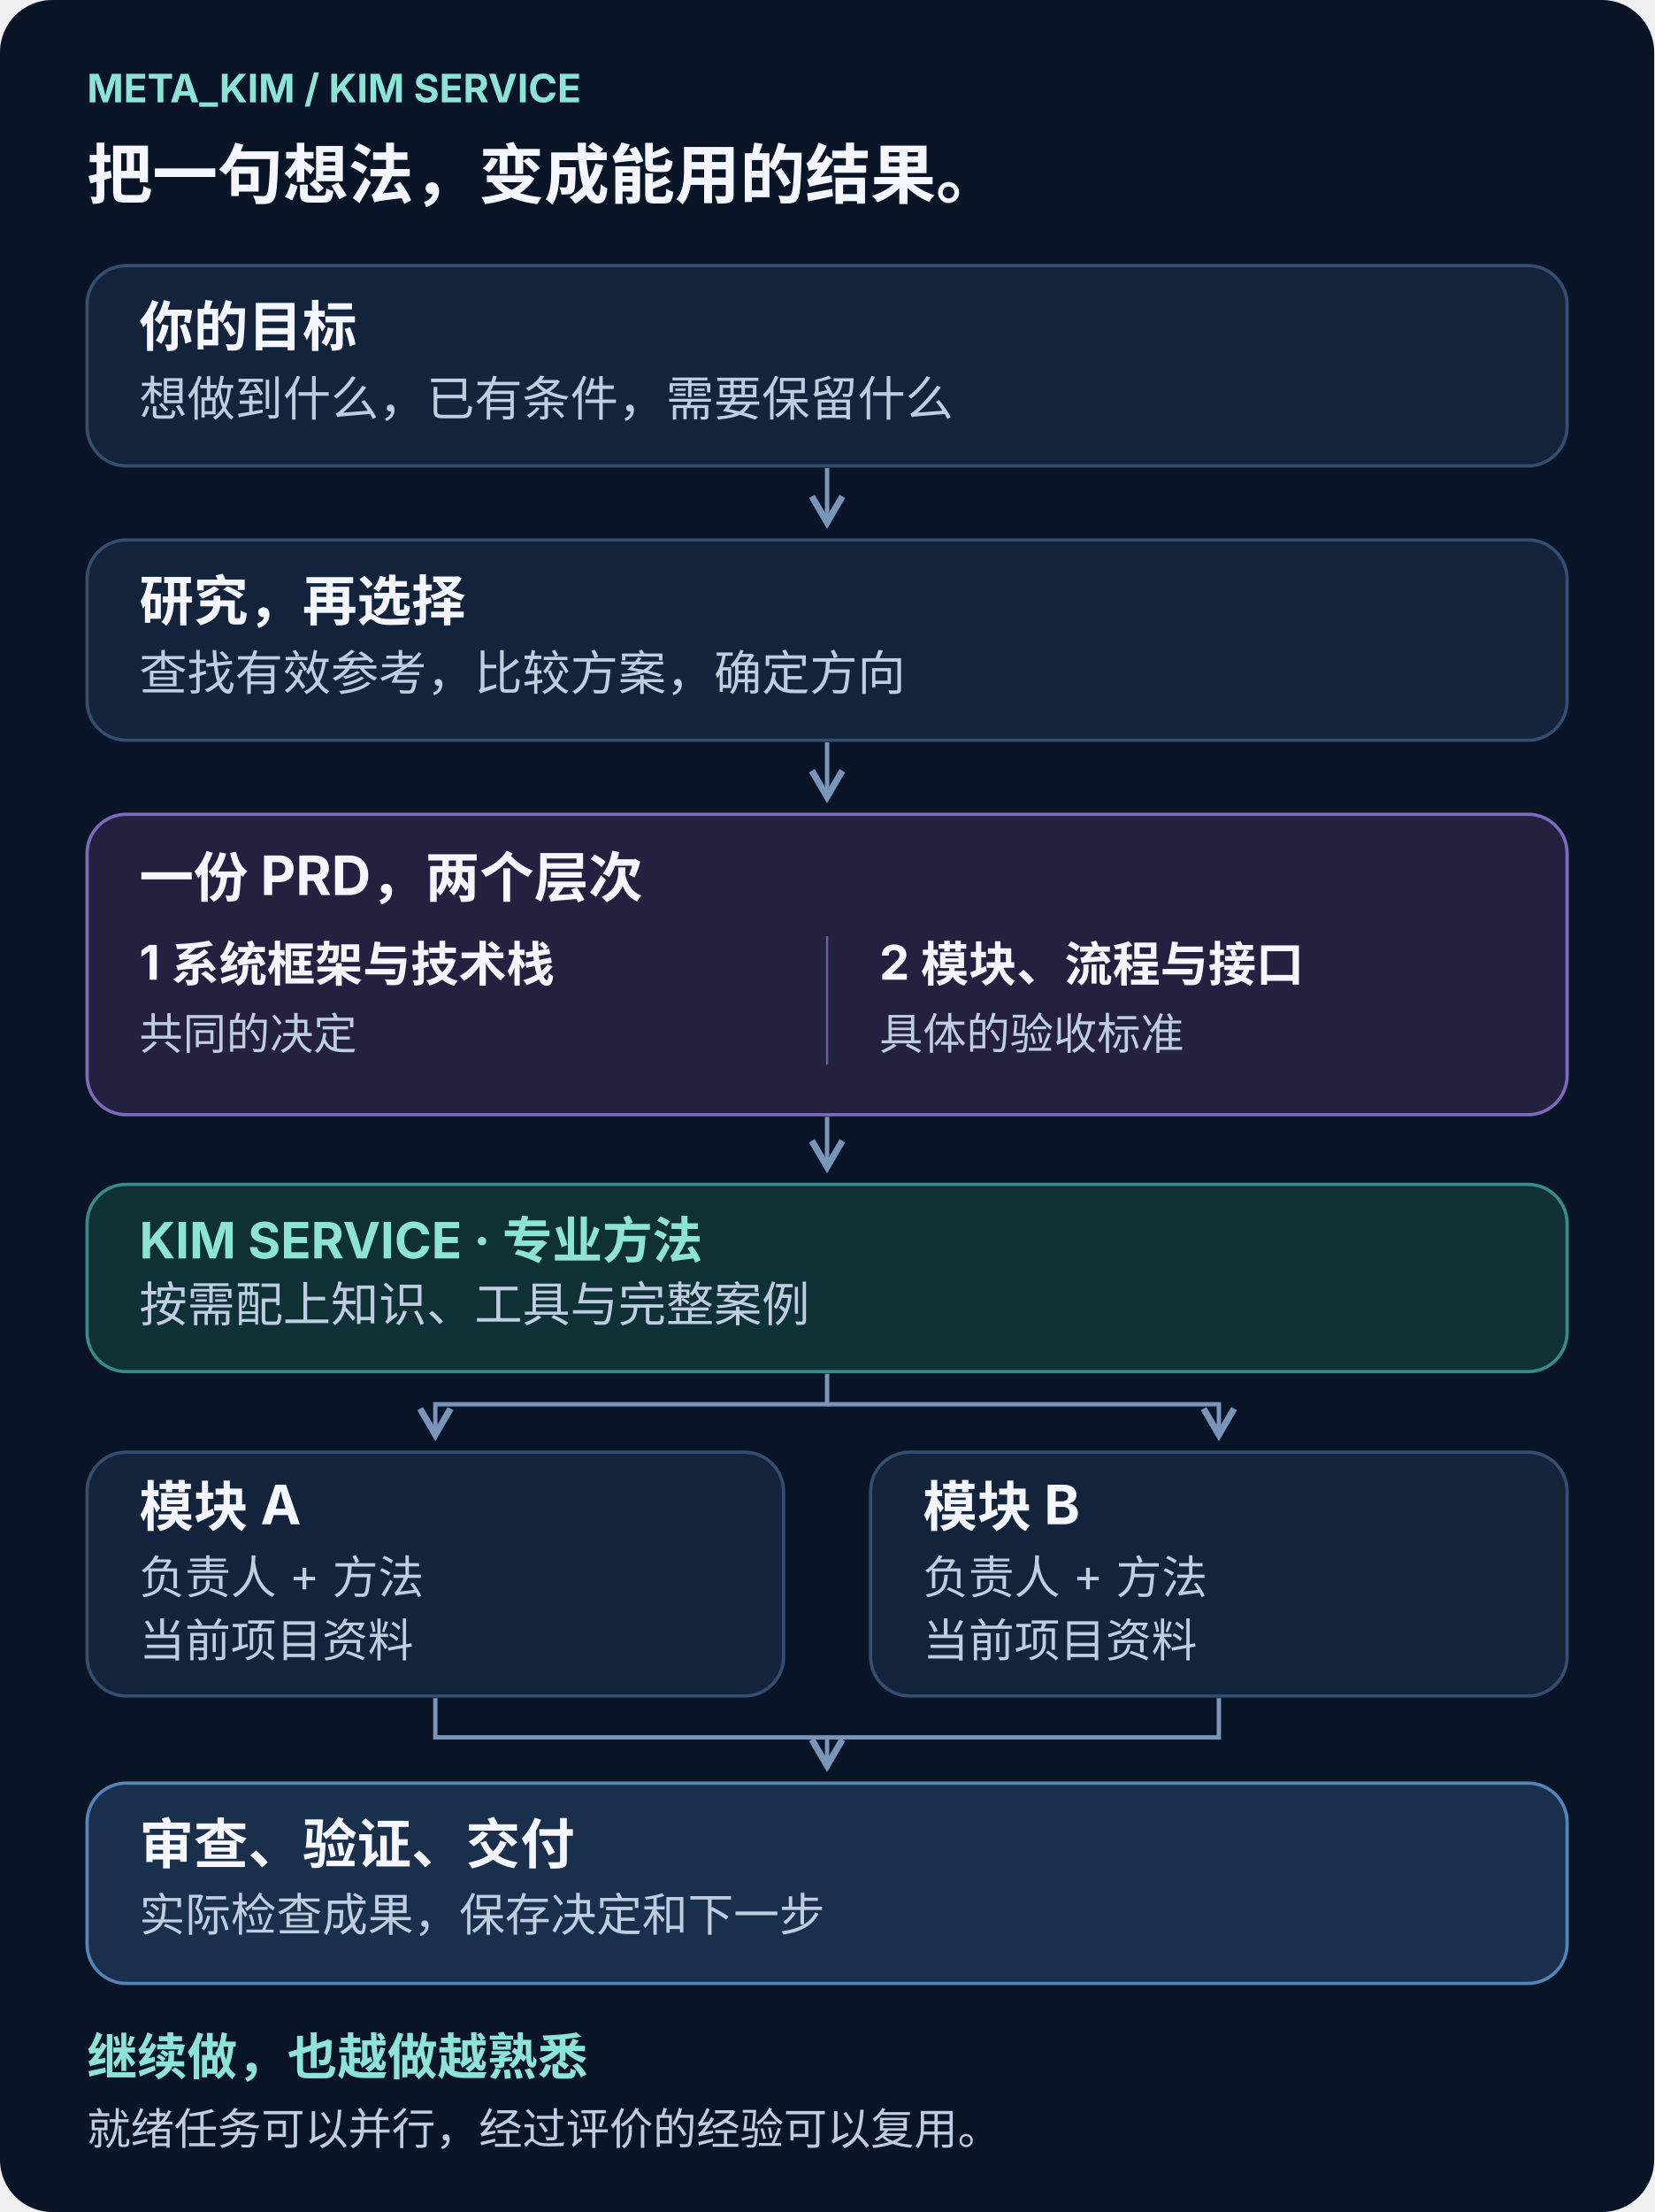
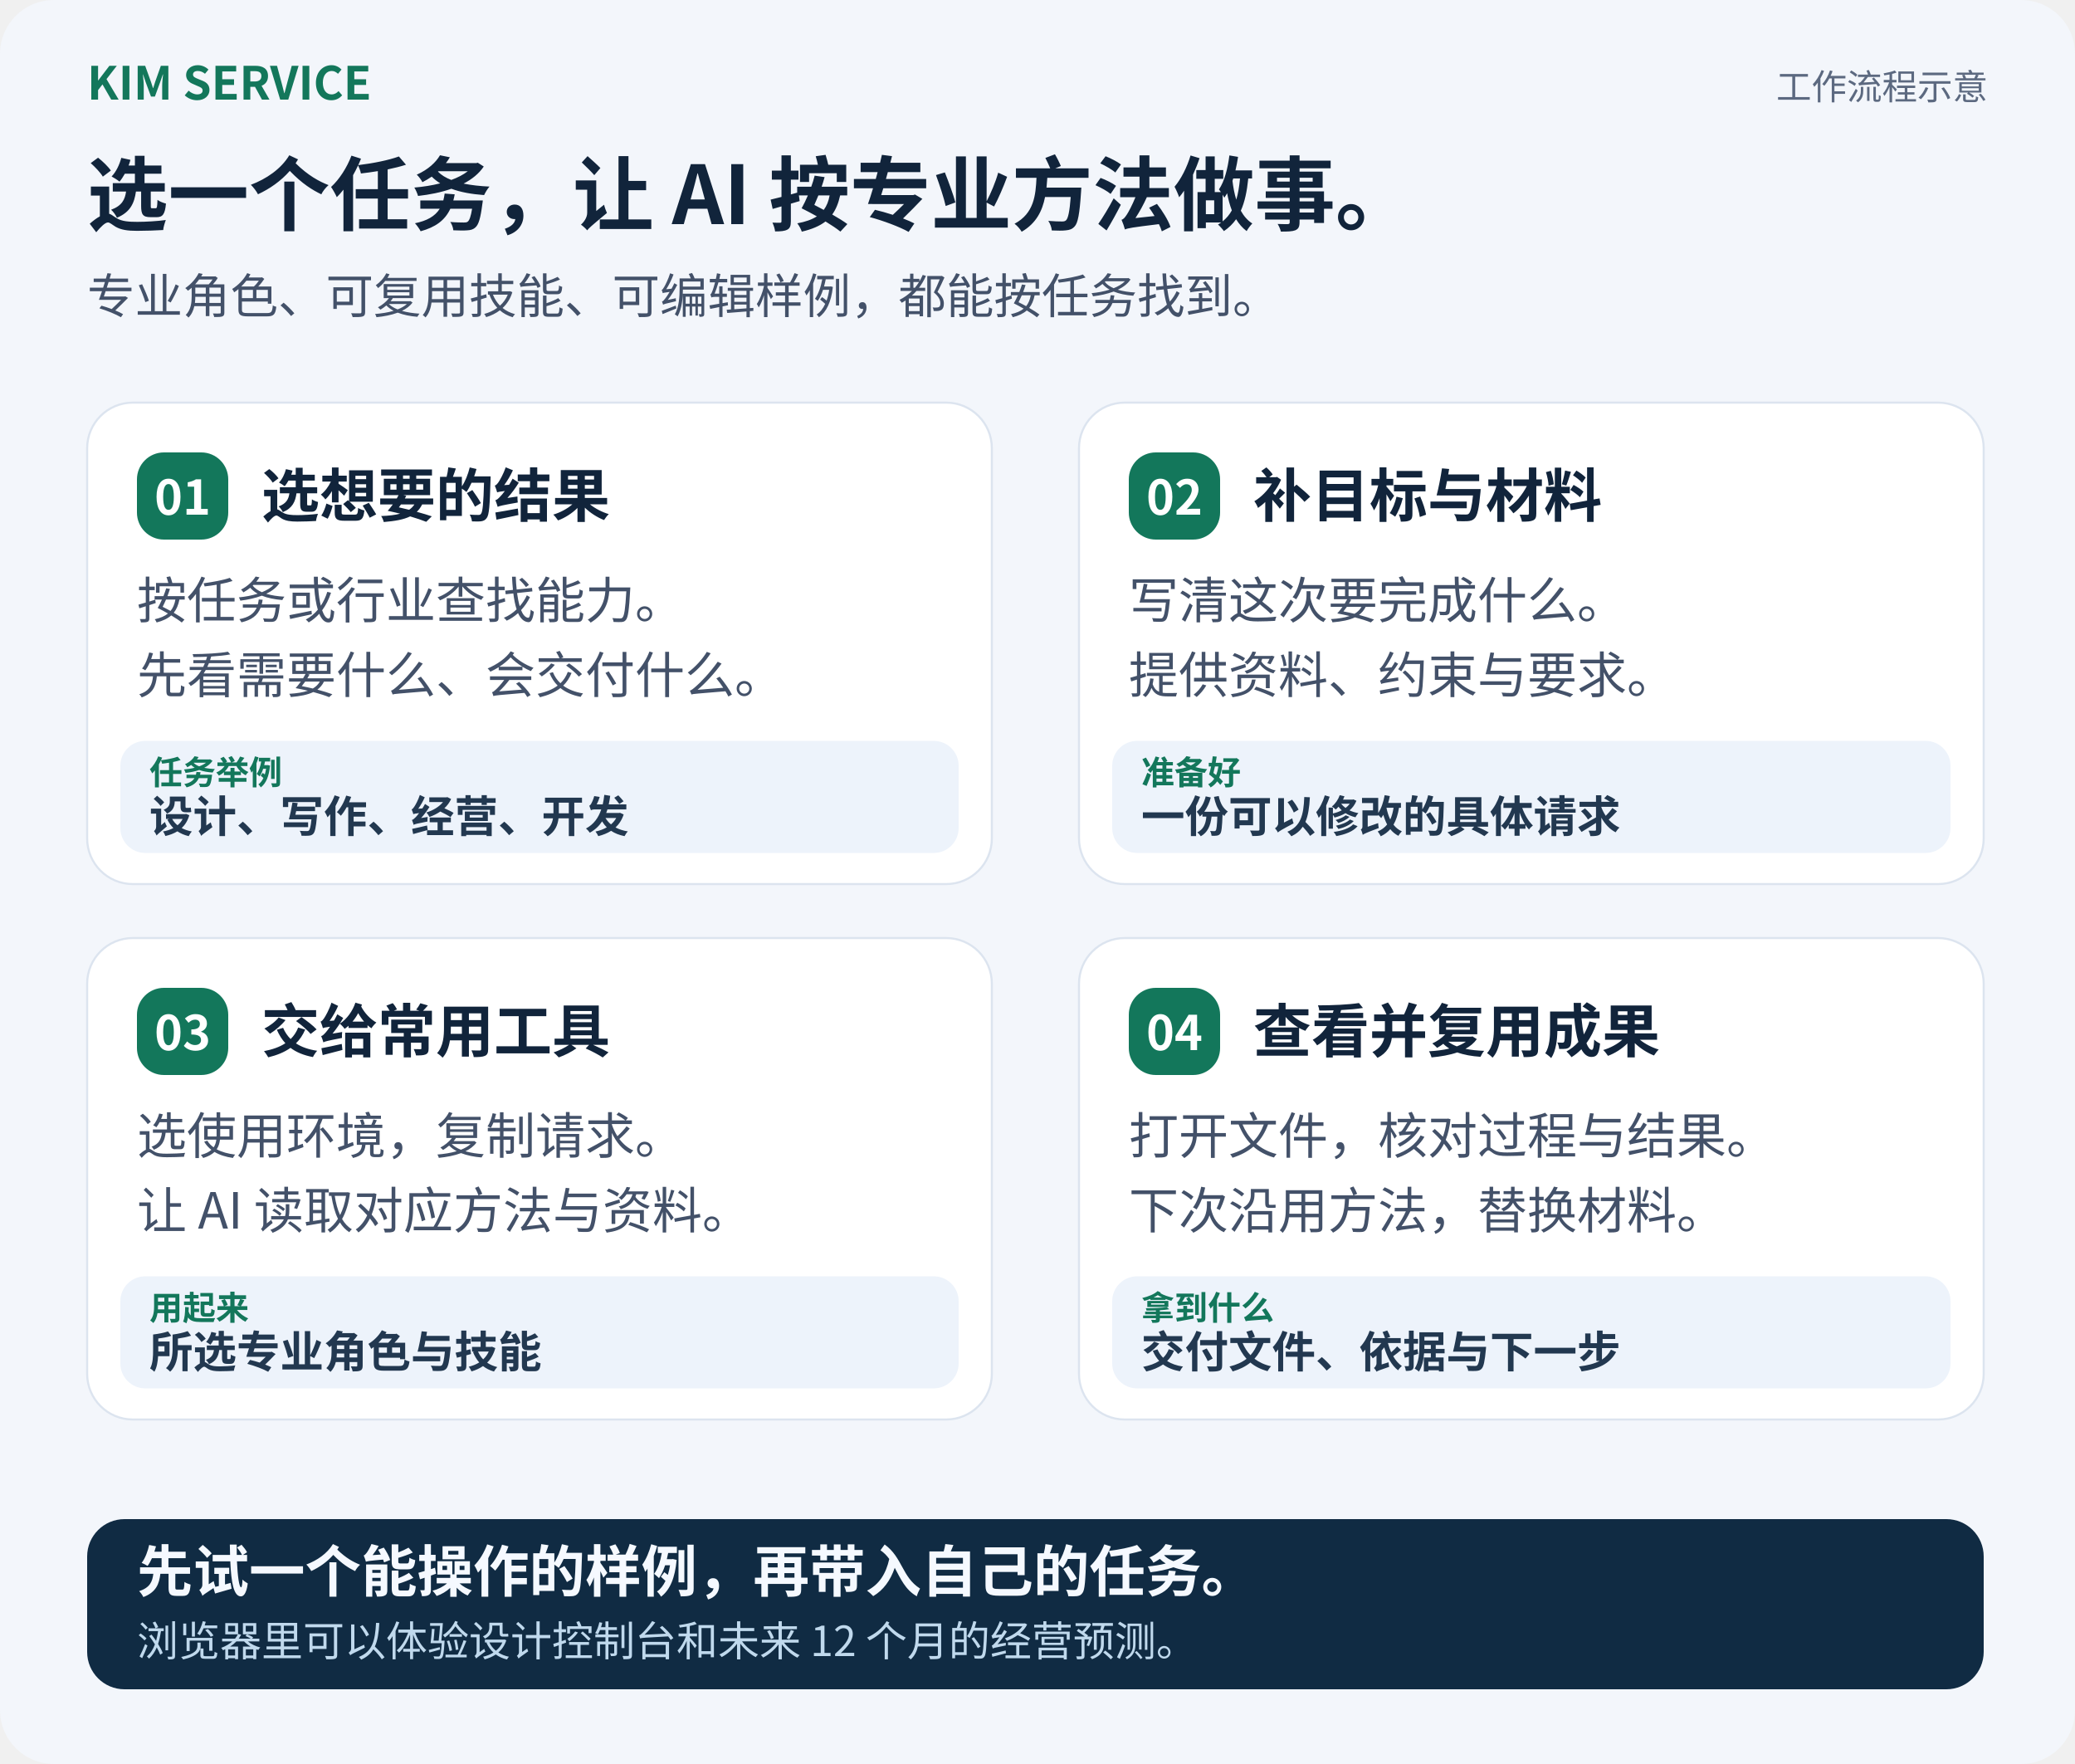
- <svg xmlns="http://www.w3.org/2000/svg" width="760" height="1016" viewBox="0 0 760 1016" lang="zh-CN" xml:lang="zh-CN" role="img" aria-labelledby="title desc">
-   <defs>
-     <marker id="arrow" markerWidth="9" markerHeight="9" refX="7" refY="4.5" orient="auto">
-       <path d="M1 1L7 4.5L1 8" fill="none" stroke="#7996ba" stroke-width="1.5" />
-     </marker>
-     <style>text{font-family:Inter,"Noto Sans CJK SC","Microsoft YaHei",Arial,sans-serif}.title{fill:#f4f7ff;font-weight:700}.body{fill:#bfcde2}.accent{fill:#8ce4d7;font-weight:700}.card{fill:#14233c;stroke:#344e70;stroke-width:1.5}.design{fill:#242140;stroke:#7d6bba;stroke-width:1.5}.methods{fill:#0f3035;stroke:#398b85;stroke-width:1.5}.result{fill:#192f4b;stroke:#5485b8;stroke-width:1.5}.line{fill:none;stroke:#7996ba;stroke-width:2;marker-end:url(#arrow)}</style>
-   </defs>
-   <rect width="760" height="1016" rx="24" fill="#091426" />
-   <text x="40" y="47" class="accent" font-size="18">META_KIM  /  KIM SERVICE</text>
-   <text x="40" y="91" class="title" font-size="30">把一句想法，变成能用的结果。</text>
-   <rect x="40" y="122" width="680" height="92" rx="18" class="card" />
-   <text x="64" y="159" class="title" font-size="25">你的目标</text>
-   <text x="64" y="191" class="body" font-size="22">想做到什么，已有条件，需要保留什么</text>
-   <path d="M380 215V240" class="line" />
-   <rect x="40" y="248" width="680" height="92" rx="18" class="card" />
-   <text x="64" y="285" class="title" font-size="25">研究，再选择</text>
-   <text x="64" y="317" class="body" font-size="22">查找有效参考，比较方案，确定方向</text>
-   <path d="M380 341V366" class="line" />
-   <rect x="40" y="374" width="680" height="138" rx="18" class="design" />
-   <text x="64" y="412" class="title" font-size="25">一份 PRD，两个层次</text>
-   <path d="M380 430V489" stroke="#6c6091" />
-   <text x="64" y="450" class="title" font-size="22">1  系统框架与技术栈</text>
-   <text x="64" y="482" class="body" font-size="20">共同的决定</text>
-   <text x="404" y="450" class="title" font-size="22">2  模块、流程与接口</text>
-   <text x="404" y="482" class="body" font-size="20">具体的验收标准</text>
-   <path d="M380 513V536" class="line" />
-   <rect x="40" y="544" width="680" height="86" rx="18" class="methods" />
-   <text x="64" y="578" class="accent" font-size="23">KIM SERVICE · 专业方法</text>
-   <text x="64" y="607" class="body" font-size="22">按需配上知识、工具与完整案例</text>
-   <path d="M380 631V645H200V659" class="line" />
-   <path d="M380 645H560V659" class="line" />
-   <rect x="40" y="667" width="320" height="112" rx="18" class="card" />
-   <rect x="400" y="667" width="320" height="112" rx="18" class="card" />
-   <text x="64" y="701" class="title" font-size="25">模块 A</text>
-   <text x="64" y="732" class="body" font-size="21">负责人 + 方法</text>
-   <text x="64" y="761" class="body" font-size="21">当前项目资料</text>
-   <text x="424" y="701" class="title" font-size="25">模块 B</text>
-   <text x="424" y="732" class="body" font-size="21">负责人 + 方法</text>
-   <text x="424" y="761" class="body" font-size="21">当前项目资料</text>
-   <path d="M200 780V798H380V811" class="line" />
-   <path d="M560 780V798H380" fill="none" stroke="#7996ba" stroke-width="2" />
-   <rect x="40" y="819" width="680" height="92" rx="18" class="result" />
-   <text x="64" y="856" class="title" font-size="25">审查、验证、交付</text>
-   <text x="64" y="887" class="body" font-size="21">实际检查成果，保存决定和下一步</text>
-   <text x="40" y="953" class="accent" font-size="23">继续做，也越做越熟悉</text>
-   <text x="40" y="985" class="body" font-size="20">就绪任务可以并行，经过评价的经验可以复用。</text>
+ <svg xmlns="http://www.w3.org/2000/svg" width="1000" height="850" viewBox="0 0 1000 850" lang="zh-CN" xml:lang="zh-CN" role="img" aria-labelledby="title desc">
+   <style>text{font-family:Noto Sans CJK SC, Microsoft YaHei,sans-serif} path{stroke-linecap:round;stroke-linejoin:round}</style>
+   <rect x="0" y="0" width="1000" height="850" rx="26" fill="#f3f6fb" stroke="none" />
+   <text x="42" y="48" font-size="22" font-weight="750" fill="#13775b">KIM SERVICE</text>
+   <text x="958" text-anchor="end" y="48" font-size="17" font-weight="500" fill="#5c6980">工作流程示意</text>
+   <text x="42" y="108" font-size="39" font-weight="750" fill="#11243b">选一个任务，让 AI 按专业方法做事。</text>
+   <text x="42" y="151" font-size="23" font-weight="400" fill="#435169">专业角色、可复用技能、可编辑样例，都能按任务找到。</text>
+   <rect x="42" y="194" width="436" height="232" rx="22" fill="#ffffff" stroke="#dce4ef" />
+   <rect x="66" y="218" width="44" height="42" rx="13" fill="#13775b" stroke="none" />
+   <text x="88" text-anchor="middle" y="248" font-size="23" font-weight="750" fill="#fff">01</text>
+   <text x="126" y="249" font-size="28" font-weight="700" fill="#11243b">选想要的结果</text>
+   <text x="66" y="298" font-size="24" font-weight="400" fill="#435169">按任务或行业查找能力。</text>
+   <text x="66" y="334" font-size="24" font-weight="400" fill="#435169">先看需要什么、会交付什么。</text>
+   <rect x="58" y="357" width="404" height="54" rx="12" fill="#edf3fb" stroke="none" />
+   <text x="72" y="378" font-size="16" font-weight="600" fill="#13775b">任务举例</text>
+   <text x="72" y="401" font-size="21" font-weight="650" fill="#223850">设计、写作、经营、开发</text>
+   <rect x="520" y="194" width="436" height="232" rx="22" fill="#ffffff" stroke="#dce4ef" />
+   <rect x="544" y="218" width="44" height="42" rx="13" fill="#13775b" stroke="none" />
+   <text x="566" text-anchor="middle" y="248" font-size="23" font-weight="750" fill="#fff">02</text>
+   <text x="604" y="249" font-size="28" font-weight="700" fill="#11243b">补目标与材料</text>
+   <text x="544" y="298" font-size="24" font-weight="400" fill="#435169">写清这次要完成什么。</text>
+   <text x="544" y="334" font-size="24" font-weight="400" fill="#435169">提供资料、约束与要求。</text>
+   <rect x="536" y="357" width="404" height="54" rx="12" fill="#edf3fb" stroke="none" />
+   <text x="550" y="378" font-size="16" font-weight="600" fill="#13775b">准备好</text>
+   <text x="550" y="401" font-size="21" font-weight="650" fill="#223850">一份可以修改的具体请求</text>
+   <rect x="42" y="452" width="436" height="232" rx="22" fill="#ffffff" stroke="#dce4ef" />
+   <rect x="66" y="476" width="44" height="42" rx="13" fill="#13775b" stroke="none" />
+   <text x="88" text-anchor="middle" y="506" font-size="23" font-weight="750" fill="#fff">03</text>
+   <text x="126" y="507" font-size="28" font-weight="700" fill="#11243b">交给常用工具</text>
+   <text x="66" y="556" font-size="24" font-weight="400" fill="#435169">选使用环境，复制请求。</text>
+   <text x="66" y="592" font-size="24" font-weight="400" fill="#435169">让 AI 读取对应方法与资料。</text>
+   <rect x="58" y="615" width="404" height="54" rx="12" fill="#edf3fb" stroke="none" />
+   <text x="72" y="636" font-size="16" font-weight="600" fill="#13775b">用起来</text>
+   <text x="72" y="659" font-size="21" font-weight="650" fill="#223850">所选专业角色与技能</text>
+   <rect x="520" y="452" width="436" height="232" rx="22" fill="#ffffff" stroke="#dce4ef" />
+   <rect x="544" y="476" width="44" height="42" rx="13" fill="#13775b" stroke="none" />
+   <text x="566" text-anchor="middle" y="506" font-size="23" font-weight="750" fill="#fff">04</text>
+   <text x="604" y="507" font-size="28" font-weight="700" fill="#11243b">查看并复用成果</text>
+   <text x="544" y="556" font-size="24" font-weight="400" fill="#435169">打开文件，核对过程与结果。</text>
+   <text x="544" y="592" font-size="24" font-weight="400" fill="#435169">下次沿用方法，替换材料。</text>
+   <rect x="536" y="615" width="404" height="54" rx="12" fill="#edf3fb" stroke="none" />
+   <text x="550" y="636" font-size="16" font-weight="600" fill="#13775b">拿到什么</text>
+   <text x="550" y="659" font-size="21" font-weight="650" fill="#223850">交付文件、依据与下一步</text>
+   <rect x="42" y="732" width="914" height="82" rx="18" fill="#102b43" stroke="none" />
+   <text x="66" y="767" font-size="27" font-weight="650" fill="#f5f9ff">先试一个能操作的样例，再带入自己的任务。</text>
+   <text x="66" y="798" font-size="20" font-weight="400" fill="#c0d9ed">浏览器里可以体验设计控制台和未来 12 个月的经营预测。</text>
</svg>
